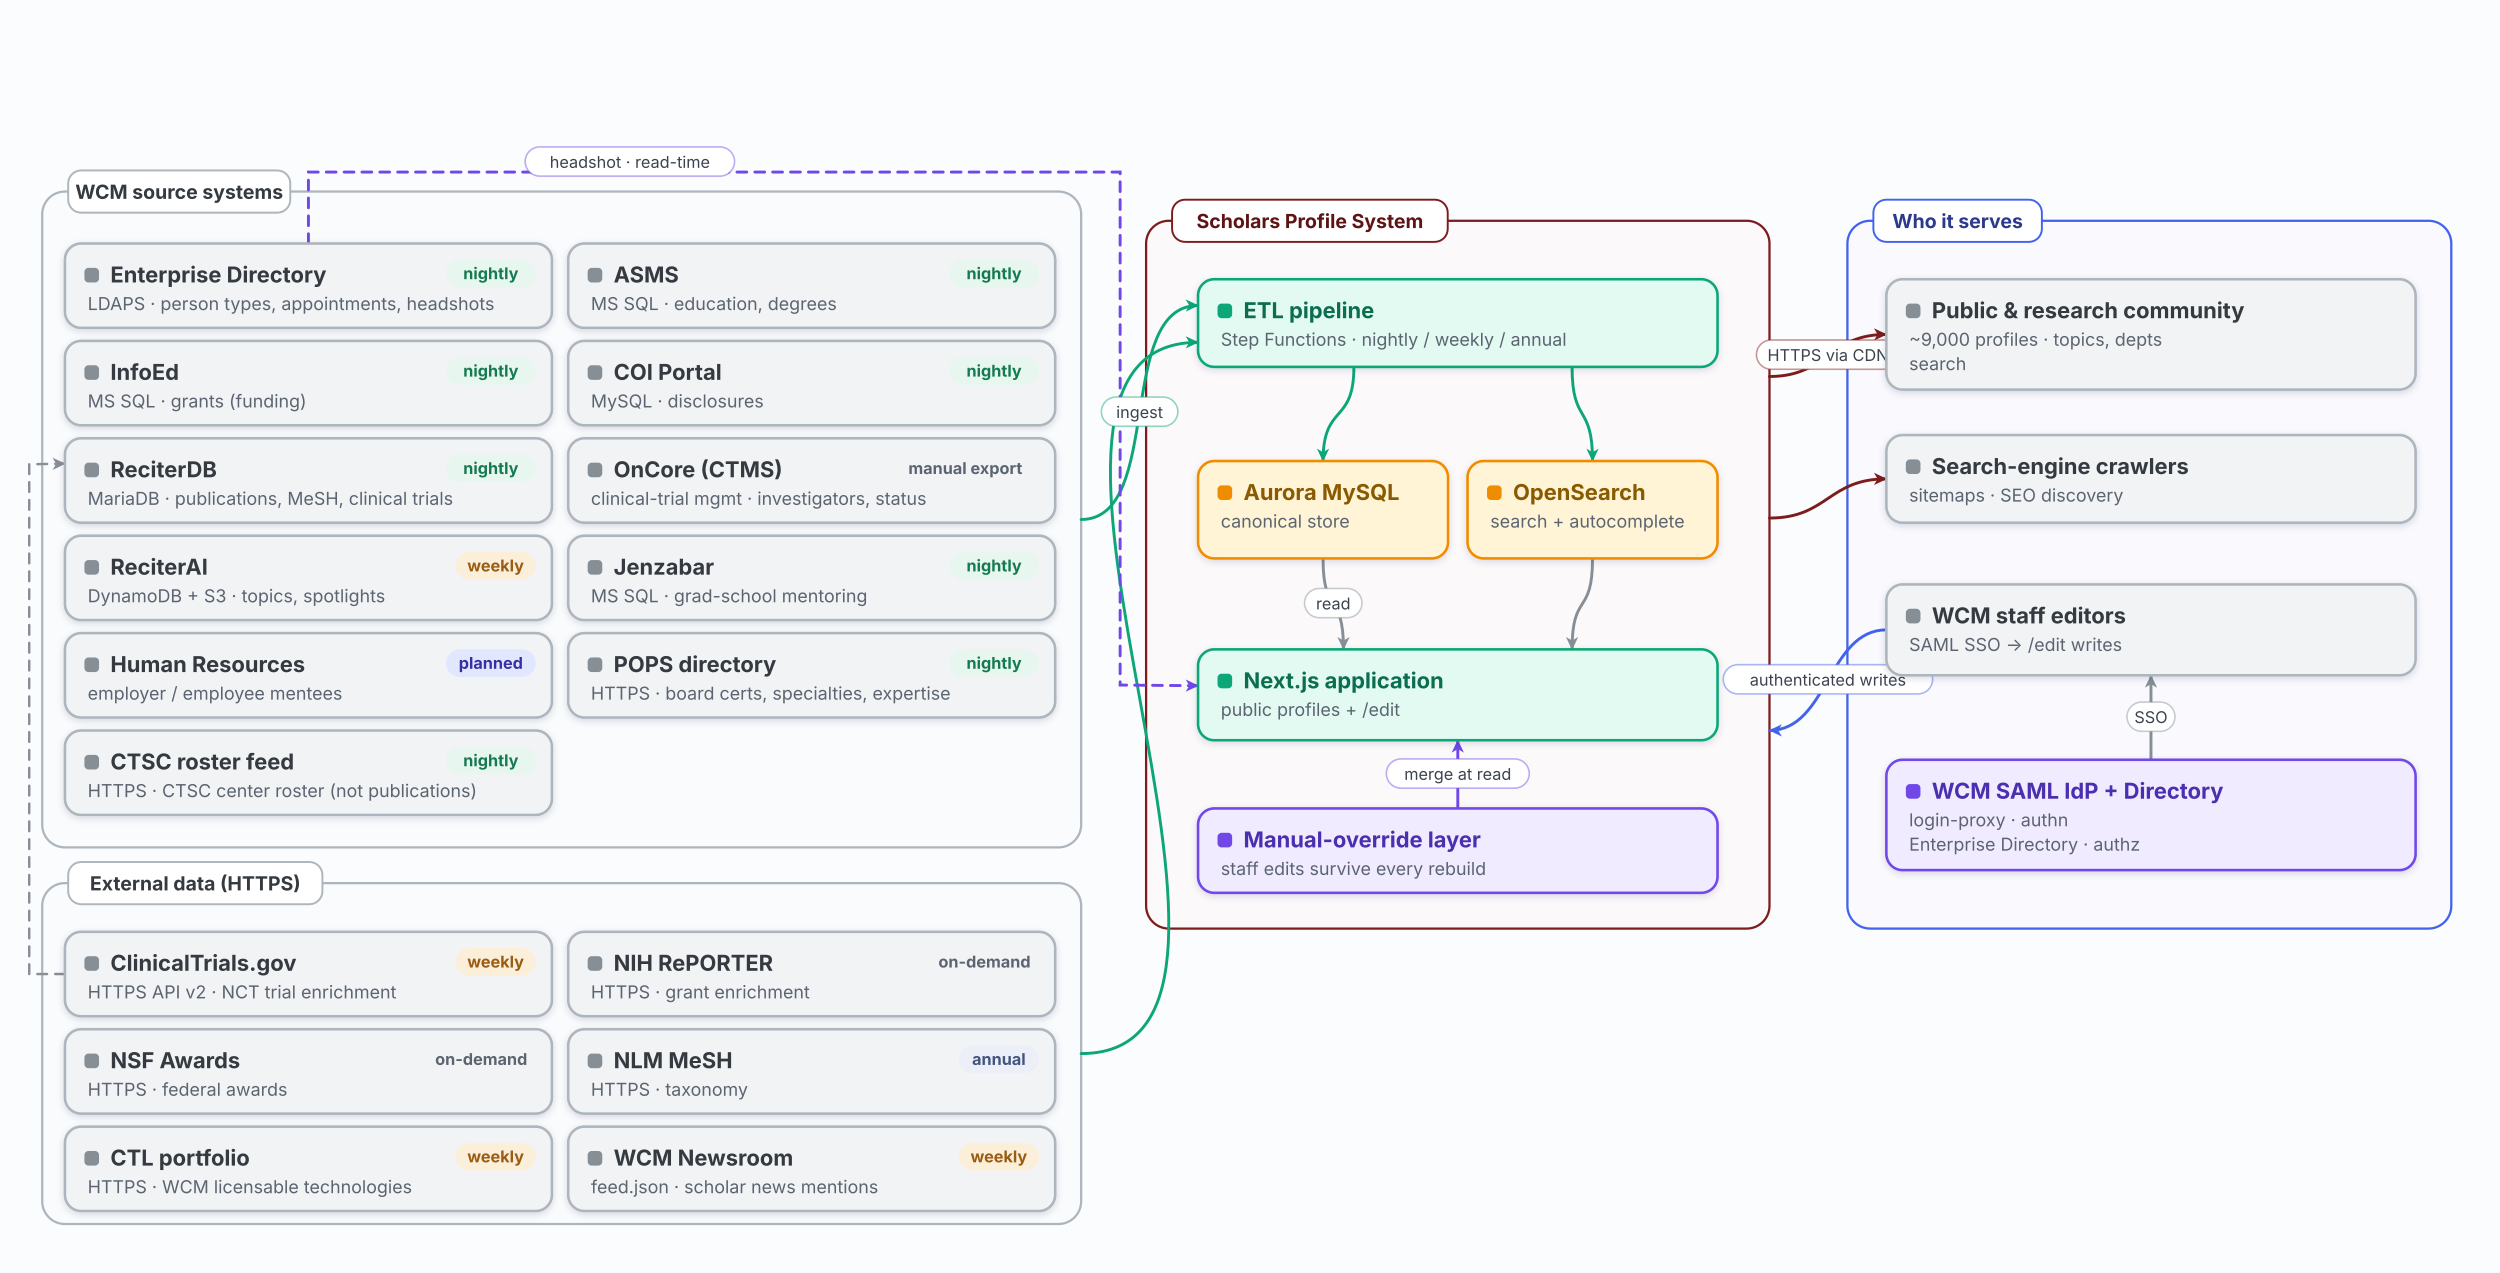
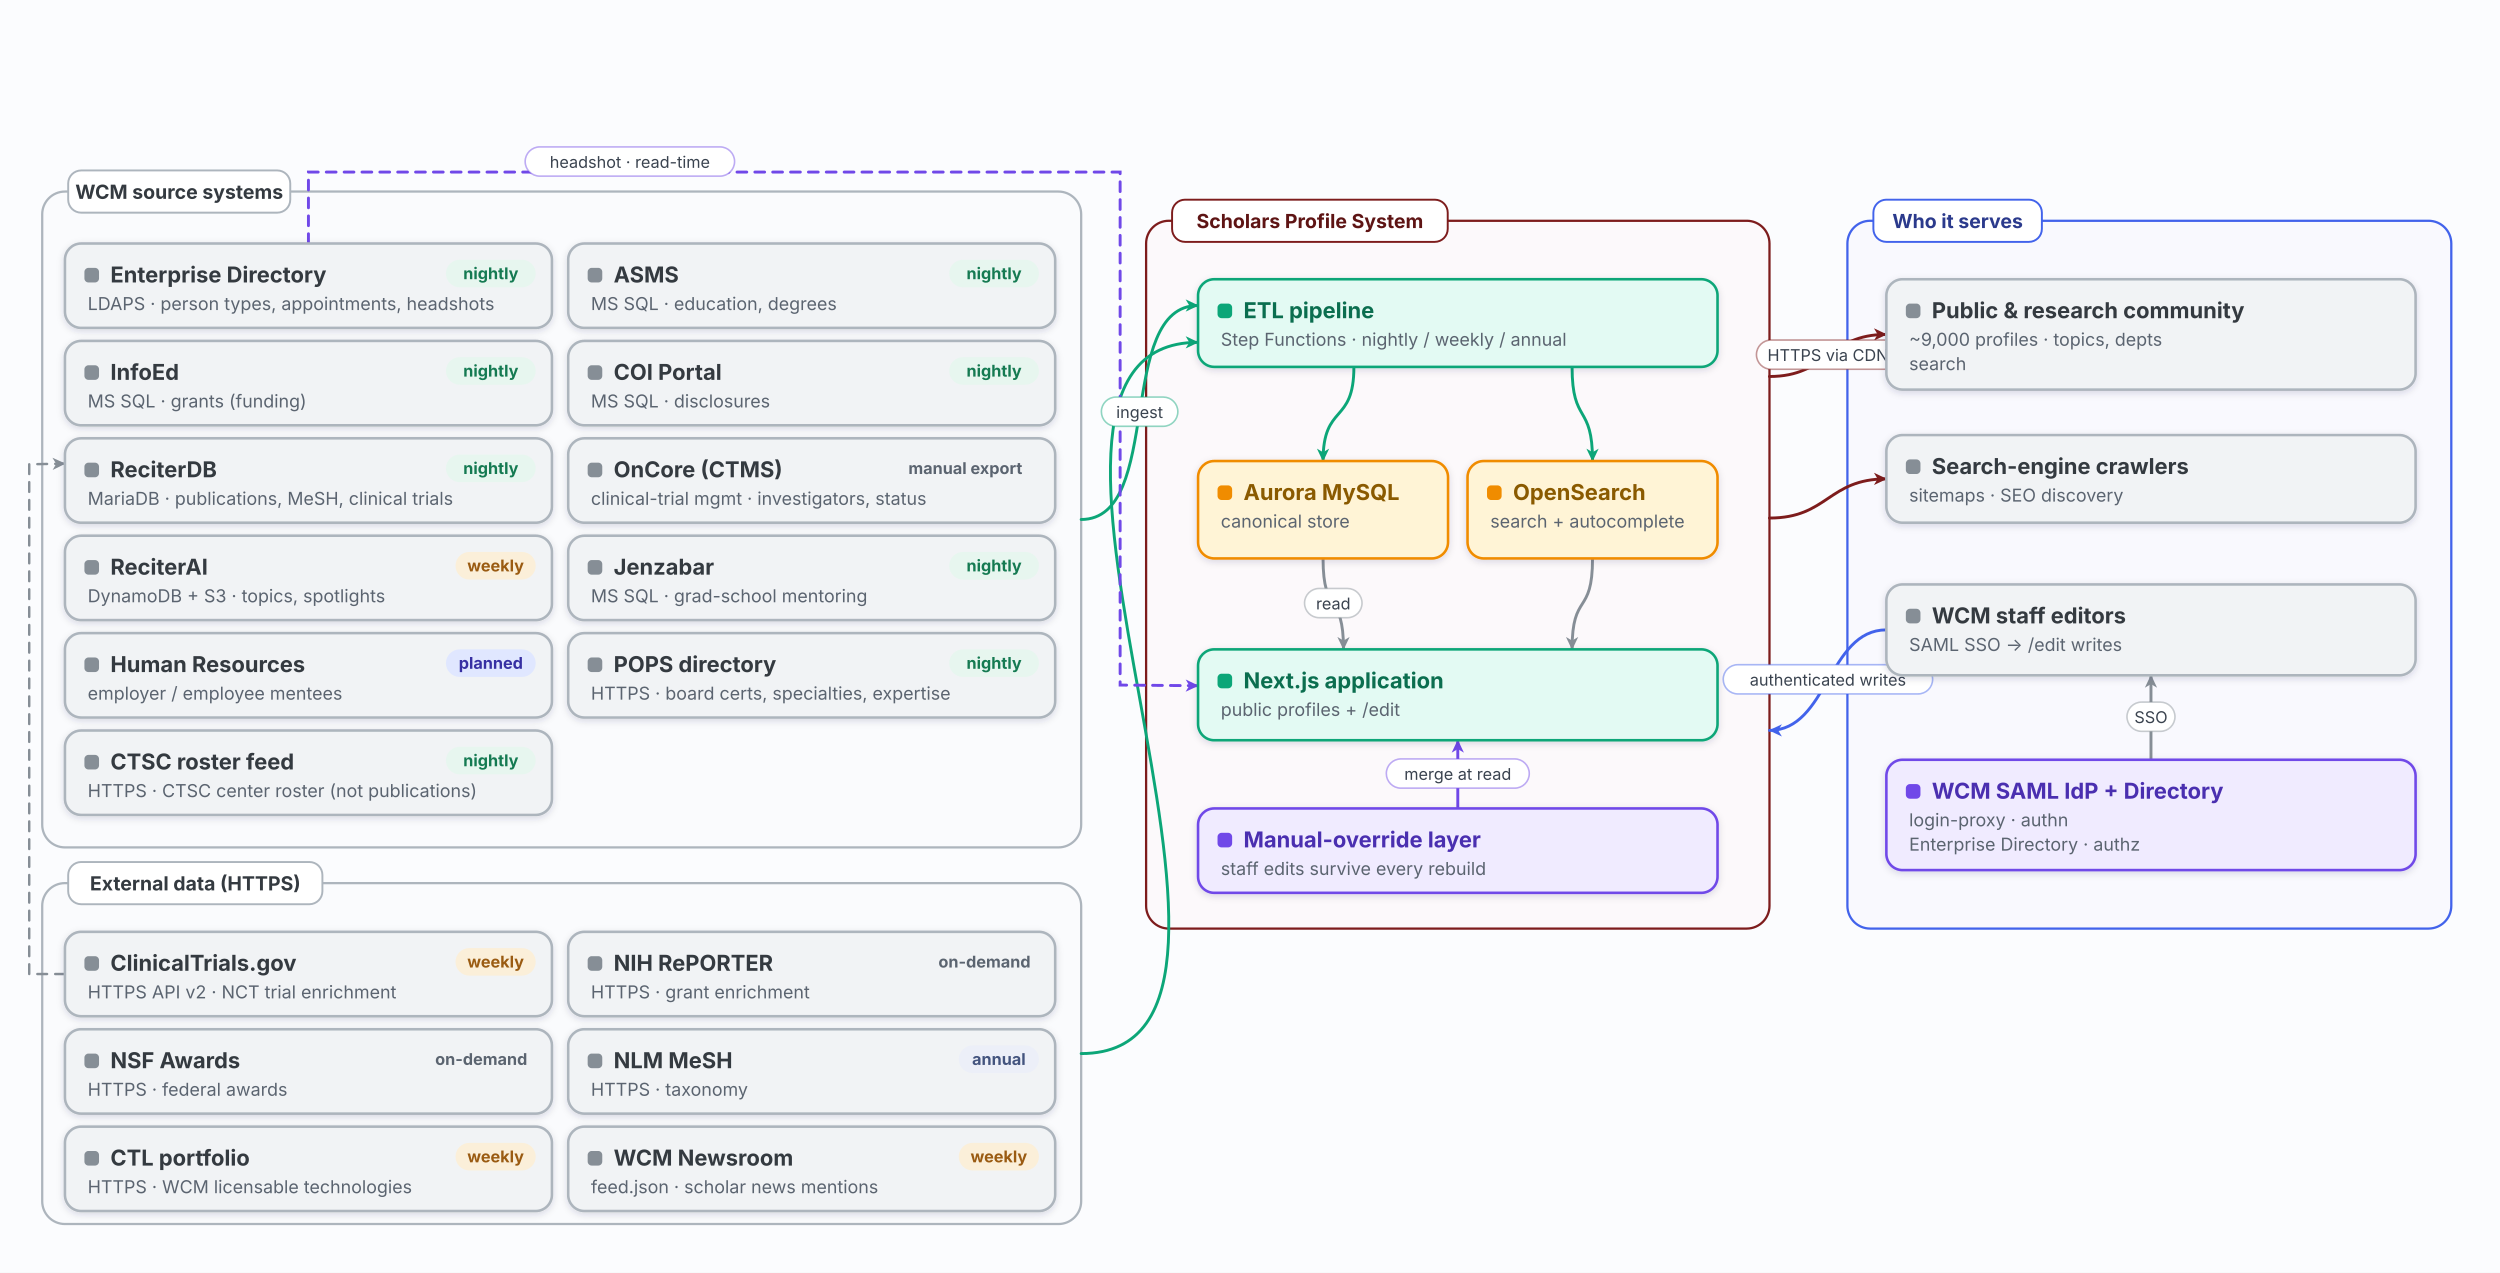
<svg xmlns="http://www.w3.org/2000/svg" viewBox="0 0 1540 784" width="1540" height="784" role="img" aria-labelledby="t-system-context d-system-context" font-family="Inter,-apple-system,Segoe UI,Helvetica,Arial,sans-serif">
  <rect width="100%" height="100%" fill="#fbfcfe" />
  <defs>
    <filter id="sh" x="-25%" y="-25%" width="150%" height="150%">
      <feDropShadow dx="0" dy="1.4" stdDeviation="2.4" flood-color="#0b1f3a" flood-opacity="0.14" />
    </filter>
    <marker id="mGray" viewBox="0 0 10 10" refX="9" refY="5" markerWidth="9" markerHeight="9" markerUnits="userSpaceOnUse" orient="auto-start-reverse">
      <path d="M0.5,0.8 L9.4,5 L0.5,9.2 L3,5 Z" fill="#868e96" />
    </marker>
    <marker id="mMaroon" viewBox="0 0 10 10" refX="9" refY="5" markerWidth="9" markerHeight="9" markerUnits="userSpaceOnUse" orient="auto-start-reverse">
      <path d="M0.5,0.8 L9.4,5 L0.5,9.2 L3,5 Z" fill="#7d1c1c" />
    </marker>
    <marker id="mRed" viewBox="0 0 10 10" refX="9" refY="5" markerWidth="9" markerHeight="9" markerUnits="userSpaceOnUse" orient="auto-start-reverse">
      <path d="M0.5,0.8 L9.4,5 L0.5,9.2 L3,5 Z" fill="#e03131" />
    </marker>
    <marker id="mGreen" viewBox="0 0 10 10" refX="9" refY="5" markerWidth="9" markerHeight="9" markerUnits="userSpaceOnUse" orient="auto-start-reverse">
      <path d="M0.5,0.8 L9.4,5 L0.5,9.2 L3,5 Z" fill="#2f9e44" />
    </marker>
    <marker id="mIndigo" viewBox="0 0 10 10" refX="9" refY="5" markerWidth="9" markerHeight="9" markerUnits="userSpaceOnUse" orient="auto-start-reverse">
      <path d="M0.5,0.8 L9.4,5 L0.5,9.2 L3,5 Z" fill="#4263eb" />
    </marker>
    <marker id="mViolet" viewBox="0 0 10 10" refX="9" refY="5" markerWidth="9" markerHeight="9" markerUnits="userSpaceOnUse" orient="auto-start-reverse">
      <path d="M0.5,0.8 L9.4,5 L0.5,9.2 L3,5 Z" fill="#7048e8" />
    </marker>
    <marker id="mAmber" viewBox="0 0 10 10" refX="9" refY="5" markerWidth="9" markerHeight="9" markerUnits="userSpaceOnUse" orient="auto-start-reverse">
      <path d="M0.5,0.8 L9.4,5 L0.5,9.2 L3,5 Z" fill="#f08c00" />
    </marker>
    <marker id="mTeal" viewBox="0 0 10 10" refX="9" refY="5" markerWidth="9" markerHeight="9" markerUnits="userSpaceOnUse" orient="auto-start-reverse">
      <path d="M0.5,0.8 L9.4,5 L0.5,9.2 L3,5 Z" fill="#0ca678" />
    </marker>
  </defs>
  <rect x="26" y="118" width="640" height="404" rx="14" fill="#f1f3f5" fill-opacity="0.16" stroke="#adb5bd" stroke-width="1.4" />
  <rect x="26" y="544" width="640" height="210" rx="14" fill="#f1f3f5" fill-opacity="0.16" stroke="#adb5bd" stroke-width="1.4" />
  <rect x="706" y="136" width="384" height="436" rx="14" fill="#fbeaea" fill-opacity="0.16" stroke="#7d1c1c" stroke-width="1.4" />
  <rect x="1138" y="136" width="372" height="436" rx="14" fill="#e7ecff" fill-opacity="0.16" stroke="#4263eb" stroke-width="1.4" />
  <path d="M666,320 C717.063,320 686.937,188.2 738,188.2" fill="none" stroke="#0ca678" stroke-width="1.8" stroke-linecap="round" marker-end="url(#mTeal)" />
  <path d="M666,649 C816.959,649 587.041,210.88 738,210.88" fill="none" stroke="#0ca678" stroke-width="1.8" stroke-linecap="round" marker-end="url(#mTeal)" />
  <path d="M190,150 L190,106 L690,106 L690,422 L738,422.4" fill="none" stroke="#7048e8" stroke-width="1.8" stroke-linecap="round" stroke-dasharray="6 5" marker-end="url(#mViolet)" />
  <path d="M40,600 L18,600 L18,286 L40,285.6" fill="none" stroke="#868e96" stroke-width="1.5" stroke-linecap="round" stroke-dasharray="6 5" marker-end="url(#mGray)" />
  <path d="M834,226 C834,262 815,248 815,284" fill="none" stroke="#0ca678" stroke-width="1.8" stroke-linecap="round" marker-end="url(#mTeal)" />
  <path d="M968.4,226 C968.4,262 981,248 981,284" fill="none" stroke="#0ca678" stroke-width="1.8" stroke-linecap="round" marker-end="url(#mTeal)" />
  <path d="M815,344 C815,380 827.6,364 827.6,400" fill="none" stroke="#868e96" stroke-width="1.8" stroke-linecap="round" marker-end="url(#mGray)" />
  <path d="M981,344 C981,380 968.4,364 968.4,400" fill="none" stroke="#868e96" stroke-width="1.8" stroke-linecap="round" marker-end="url(#mGray)" />
  <path d="M898,498 C898,462 898,492 898,456" fill="none" stroke="#7048e8" stroke-width="1.8" stroke-linecap="round" marker-end="url(#mViolet)" />
  <path d="M1090,231.92 C1126,231.92 1126,206 1162,206" fill="none" stroke="#7d1c1c" stroke-width="1.8" stroke-linecap="round" marker-end="url(#mMaroon)" />
  <path d="M1090,319.12 C1126,319.12 1126,295 1162,295" fill="none" stroke="#7d1c1c" stroke-width="1.8" stroke-linecap="round" marker-end="url(#mMaroon)" />
  <path d="M1162,388 C1126,388 1126,449.92 1090,449.92" fill="none" stroke="#4263eb" stroke-width="1.8" stroke-linecap="round" marker-end="url(#mIndigo)" />
  <path d="M1325,468 C1325,432 1325,452 1325,416" fill="none" stroke="#868e96" stroke-width="1.8" stroke-linecap="round" marker-end="url(#mGray)" />
  <rect x="678.45" y="244.6" width="47.1" height="18" rx="9" fill="#ffffff" stroke="#0ca678" stroke-opacity="0.45" />
  <text x="702" y="257.5" font-size="10" fill="#3a434f" text-anchor="middle">ingest</text>
  <rect x="323.5" y="90.5" width="129" height="18" rx="9" fill="#ffffff" stroke="#7048e8" stroke-opacity="0.45" />
  <text x="388" y="103.4" font-size="10" fill="#3a434f" text-anchor="middle">headshot · read-time</text>
  <rect x="803.6" y="362.5" width="35.4" height="18" rx="9" fill="#ffffff" stroke="#868e96" stroke-opacity="0.45" />
  <text x="821.3" y="375.4" font-size="10" fill="#3a434f" text-anchor="middle">read</text>
  <rect x="853.975" y="467.5" width="88.05" height="18" rx="9" fill="#ffffff" stroke="#7048e8" stroke-opacity="0.45" />
  <text x="898" y="480.4" font-size="10" fill="#3a434f" text-anchor="middle">merge at read</text>
  <rect x="1081.975" y="209.46" width="88.05" height="18" rx="9" fill="#ffffff" stroke="#7d1c1c" stroke-opacity="0.45" />
  <text x="1126" y="222.36" font-size="10" fill="#3a434f" text-anchor="middle">HTTPS via CDN</text>
  <rect x="1061.5" y="409.46" width="129" height="18" rx="9" fill="#ffffff" stroke="#4263eb" stroke-opacity="0.45" />
  <text x="1126" y="422.36" font-size="10" fill="#3a434f" text-anchor="middle">authenticated writes</text>
  <rect x="1310.225" y="432.5" width="29.55" height="18" rx="9" fill="#ffffff" stroke="#868e96" stroke-opacity="0.45" />
  <text x="1325" y="445.4" font-size="10" fill="#3a434f" text-anchor="middle">SSO</text>
  <g>
    <rect x="42" y="105" width="136.8" height="26" rx="8" fill="#ffffff" stroke="#adb5bd" stroke-width="1.2" />
    <text x="110.4" y="122.5" font-size="12" font-weight="700" fill="#343a40" text-anchor="middle">WCM source systems</text>
  </g>
  <g>
    <rect x="42" y="531" width="156.6" height="26" rx="8" fill="#ffffff" stroke="#adb5bd" stroke-width="1.2" />
    <text x="120.3" y="548.5" font-size="12" font-weight="700" fill="#343a40" text-anchor="middle">External data (HTTPS)</text>
  </g>
  <g>
    <rect x="722" y="123" width="169.8" height="26" rx="8" fill="#ffffff" stroke="#7d1c1c" stroke-width="1.2" />
    <text x="806.9" y="140.5" font-size="12" font-weight="700" fill="#5e1414" text-anchor="middle">Scholars Profile System</text>
  </g>
  <g>
    <rect x="1154" y="123" width="103.8" height="26" rx="8" fill="#ffffff" stroke="#4263eb" stroke-width="1.2" />
    <text x="1205.9" y="140.5" font-size="12" font-weight="700" fill="#2b3a8c" text-anchor="middle">Who it serves</text>
  </g>
  <g>
    <rect x="40" y="150" width="300" height="52" rx="10" fill="#f1f3f5" stroke="#adb5bd" stroke-width="1.6" filter="url(#sh)" />
    <rect x="52" y="165" width="9" height="9" rx="2.5" fill="#868e96" />
    <text x="68" y="174" font-size="13.5" font-weight="700" fill="#343a40">Enterprise Directory</text>
    <text x="54" y="191" font-size="11" fill="#5b6470">LDAPS · person types, appointments, headshots</text>
    <rect x="274.7" y="160" width="55.3" height="17" rx="8.5" fill="#e7f6ef" />
    <text x="302.35" y="172" font-size="10" font-weight="700" fill="#157a52" text-anchor="middle">nightly</text>
  </g>
  <g>
    <rect x="350" y="150" width="300" height="52" rx="10" fill="#f1f3f5" stroke="#adb5bd" stroke-width="1.6" filter="url(#sh)" />
    <rect x="362" y="165" width="9" height="9" rx="2.5" fill="#868e96" />
    <text x="378" y="174" font-size="13.5" font-weight="700" fill="#343a40">ASMS</text>
    <text x="364" y="191" font-size="11" fill="#5b6470">MS SQL · education, degrees</text>
    <rect x="584.7" y="160" width="55.3" height="17" rx="8.5" fill="#e7f6ef" />
    <text x="612.35" y="172" font-size="10" font-weight="700" fill="#157a52" text-anchor="middle">nightly</text>
  </g>
  <g>
    <rect x="40" y="210" width="300" height="52" rx="10" fill="#f1f3f5" stroke="#adb5bd" stroke-width="1.6" filter="url(#sh)" />
    <rect x="52" y="225" width="9" height="9" rx="2.5" fill="#868e96" />
    <text x="68" y="234" font-size="13.5" font-weight="700" fill="#343a40">InfoEd</text>
    <text x="54" y="251" font-size="11" fill="#5b6470">MS SQL · grants (funding)</text>
    <rect x="274.7" y="220" width="55.3" height="17" rx="8.5" fill="#e7f6ef" />
    <text x="302.35" y="232" font-size="10" font-weight="700" fill="#157a52" text-anchor="middle">nightly</text>
  </g>
  <g>
    <rect x="350" y="210" width="300" height="52" rx="10" fill="#f1f3f5" stroke="#adb5bd" stroke-width="1.6" filter="url(#sh)" />
    <rect x="362" y="225" width="9" height="9" rx="2.5" fill="#868e96" />
    <text x="378" y="234" font-size="13.5" font-weight="700" fill="#343a40">COI Portal</text>
-     <text x="364" y="251" font-size="11" fill="#5b6470">MySQL · disclosures</text>
+     <text x="364" y="251" font-size="11" fill="#5b6470">MS SQL · disclosures</text>
    <rect x="584.7" y="220" width="55.3" height="17" rx="8.5" fill="#e7f6ef" />
    <text x="612.35" y="232" font-size="10" font-weight="700" fill="#157a52" text-anchor="middle">nightly</text>
  </g>
  <g>
    <rect x="40" y="270" width="300" height="52" rx="10" fill="#f1f3f5" stroke="#adb5bd" stroke-width="1.6" filter="url(#sh)" />
    <rect x="52" y="285" width="9" height="9" rx="2.5" fill="#868e96" />
    <text x="68" y="294" font-size="13.5" font-weight="700" fill="#343a40">ReciterDB</text>
    <text x="54" y="311" font-size="11" fill="#5b6470">MariaDB · publications, MeSH, clinical trials</text>
    <rect x="274.7" y="280" width="55.3" height="17" rx="8.5" fill="#e7f6ef" />
    <text x="302.35" y="292" font-size="10" font-weight="700" fill="#157a52" text-anchor="middle">nightly</text>
  </g>
  <g>
    <rect x="350" y="270" width="300" height="52" rx="10" fill="#f1f3f5" stroke="#adb5bd" stroke-width="1.6" filter="url(#sh)" />
    <rect x="362" y="285" width="9" height="9" rx="2.5" fill="#868e96" />
    <text x="378" y="294" font-size="13.5" font-weight="700" fill="#343a40">OnCore (CTMS)</text>
    <text x="364" y="311" font-size="11" fill="#5b6470">clinical-trial mgmt · investigators, status</text>
    <rect x="549.3" y="280" width="90.7" height="17" rx="8.5" fill="#f1f3f5" />
    <text x="594.65" y="292" font-size="10" font-weight="700" fill="#5b6470" text-anchor="middle">manual export</text>
  </g>
  <g>
    <rect x="40" y="330" width="300" height="52" rx="10" fill="#f1f3f5" stroke="#adb5bd" stroke-width="1.6" filter="url(#sh)" />
    <rect x="52" y="345" width="9" height="9" rx="2.5" fill="#868e96" />
    <text x="68" y="354" font-size="13.5" font-weight="700" fill="#343a40">ReciterAI</text>
    <text x="54" y="371" font-size="11" fill="#5b6470">DynamoDB + S3 · topics, spotlights</text>
    <rect x="280.6" y="340" width="49.4" height="17" rx="8.5" fill="#fbefd9" />
    <text x="305.3" y="352" font-size="10" font-weight="700" fill="#9a5b12" text-anchor="middle">weekly</text>
  </g>
  <g>
    <rect x="350" y="330" width="300" height="52" rx="10" fill="#f1f3f5" stroke="#adb5bd" stroke-width="1.6" filter="url(#sh)" />
    <rect x="362" y="345" width="9" height="9" rx="2.5" fill="#868e96" />
    <text x="378" y="354" font-size="13.5" font-weight="700" fill="#343a40">Jenzabar</text>
    <text x="364" y="371" font-size="11" fill="#5b6470">MS SQL · grad-school mentoring</text>
    <rect x="584.7" y="340" width="55.3" height="17" rx="8.5" fill="#e7f6ef" />
    <text x="612.35" y="352" font-size="10" font-weight="700" fill="#157a52" text-anchor="middle">nightly</text>
  </g>
  <g>
    <rect x="40" y="390" width="300" height="52" rx="10" fill="#f1f3f5" stroke="#adb5bd" stroke-width="1.6" filter="url(#sh)" />
    <rect x="52" y="405" width="9" height="9" rx="2.5" fill="#868e96" />
    <text x="68" y="414" font-size="13.5" font-weight="700" fill="#343a40">Human Resources</text>
    <text x="54" y="431" font-size="11" fill="#5b6470">employer / employee mentees</text>
    <rect x="274.7" y="400" width="55.3" height="17" rx="8.5" fill="#e0e7ff" />
    <text x="302.35" y="412" font-size="10" font-weight="700" fill="#3730a3" text-anchor="middle">planned</text>
  </g>
  <g>
    <rect x="350" y="390" width="300" height="52" rx="10" fill="#f1f3f5" stroke="#adb5bd" stroke-width="1.6" filter="url(#sh)" />
    <rect x="362" y="405" width="9" height="9" rx="2.5" fill="#868e96" />
    <text x="378" y="414" font-size="13.5" font-weight="700" fill="#343a40">POPS directory</text>
    <text x="364" y="431" font-size="11" fill="#5b6470">HTTPS · board certs, specialties, expertise</text>
    <rect x="584.7" y="400" width="55.3" height="17" rx="8.5" fill="#e7f6ef" />
    <text x="612.35" y="412" font-size="10" font-weight="700" fill="#157a52" text-anchor="middle">nightly</text>
  </g>
  <g>
    <rect x="40" y="450" width="300" height="52" rx="10" fill="#f1f3f5" stroke="#adb5bd" stroke-width="1.6" filter="url(#sh)" />
    <rect x="52" y="465" width="9" height="9" rx="2.5" fill="#868e96" />
    <text x="68" y="474" font-size="13.5" font-weight="700" fill="#343a40">CTSC roster feed</text>
    <text x="54" y="491" font-size="11" fill="#5b6470">HTTPS · CTSC center roster (not publications)</text>
    <rect x="274.7" y="460" width="55.3" height="17" rx="8.5" fill="#e7f6ef" />
    <text x="302.35" y="472" font-size="10" font-weight="700" fill="#157a52" text-anchor="middle">nightly</text>
  </g>
  <g>
    <rect x="40" y="574" width="300" height="52" rx="10" fill="#f1f3f5" stroke="#adb5bd" stroke-width="1.6" filter="url(#sh)" />
    <rect x="52" y="589" width="9" height="9" rx="2.5" fill="#868e96" />
    <text x="68" y="598" font-size="13.5" font-weight="700" fill="#343a40">ClinicalTrials.gov</text>
    <text x="54" y="615" font-size="11" fill="#5b6470">HTTPS API v2 · NCT trial enrichment</text>
    <rect x="280.6" y="584" width="49.4" height="17" rx="8.5" fill="#fbefd9" />
    <text x="305.3" y="596" font-size="10" font-weight="700" fill="#9a5b12" text-anchor="middle">weekly</text>
  </g>
  <g>
    <rect x="350" y="574" width="300" height="52" rx="10" fill="#f1f3f5" stroke="#adb5bd" stroke-width="1.6" filter="url(#sh)" />
    <rect x="362" y="589" width="9" height="9" rx="2.5" fill="#868e96" />
    <text x="378" y="598" font-size="13.5" font-weight="700" fill="#343a40">NIH RePORTER</text>
    <text x="364" y="615" font-size="11" fill="#5b6470">HTTPS · grant enrichment</text>
    <rect x="572.9" y="584" width="67.1" height="17" rx="8.5" fill="#f1f3f5" />
    <text x="606.45" y="596" font-size="10" font-weight="700" fill="#5b6470" text-anchor="middle">on-demand</text>
  </g>
  <g>
    <rect x="40" y="634" width="300" height="52" rx="10" fill="#f1f3f5" stroke="#adb5bd" stroke-width="1.6" filter="url(#sh)" />
    <rect x="52" y="649" width="9" height="9" rx="2.5" fill="#868e96" />
    <text x="68" y="658" font-size="13.5" font-weight="700" fill="#343a40">NSF Awards</text>
    <text x="54" y="675" font-size="11" fill="#5b6470">HTTPS · federal awards</text>
    <rect x="262.9" y="644" width="67.1" height="17" rx="8.5" fill="#f1f3f5" />
    <text x="296.45" y="656" font-size="10" font-weight="700" fill="#5b6470" text-anchor="middle">on-demand</text>
  </g>
  <g>
    <rect x="350" y="634" width="300" height="52" rx="10" fill="#f1f3f5" stroke="#adb5bd" stroke-width="1.6" filter="url(#sh)" />
    <rect x="362" y="649" width="9" height="9" rx="2.5" fill="#868e96" />
    <text x="378" y="658" font-size="13.5" font-weight="700" fill="#343a40">NLM MeSH</text>
    <text x="364" y="675" font-size="11" fill="#5b6470">HTTPS · taxonomy</text>
    <rect x="590.6" y="644" width="49.4" height="17" rx="8.5" fill="#eceff8" />
    <text x="615.3" y="656" font-size="10" font-weight="700" fill="#43547e" text-anchor="middle">annual</text>
  </g>
  <g>
    <rect x="40" y="694" width="300" height="52" rx="10" fill="#f1f3f5" stroke="#adb5bd" stroke-width="1.6" filter="url(#sh)" />
    <rect x="52" y="709" width="9" height="9" rx="2.5" fill="#868e96" />
    <text x="68" y="718" font-size="13.5" font-weight="700" fill="#343a40">CTL portfolio</text>
    <text x="54" y="735" font-size="11" fill="#5b6470">HTTPS · WCM licensable technologies</text>
    <rect x="280.6" y="704" width="49.4" height="17" rx="8.5" fill="#fbefd9" />
    <text x="305.3" y="716" font-size="10" font-weight="700" fill="#9a5b12" text-anchor="middle">weekly</text>
  </g>
  <g>
    <rect x="350" y="694" width="300" height="52" rx="10" fill="#f1f3f5" stroke="#adb5bd" stroke-width="1.6" filter="url(#sh)" />
    <rect x="362" y="709" width="9" height="9" rx="2.5" fill="#868e96" />
    <text x="378" y="718" font-size="13.5" font-weight="700" fill="#343a40">WCM Newsroom</text>
    <text x="364" y="735" font-size="11" fill="#5b6470">feed.json · scholar news mentions</text>
    <rect x="590.6" y="704" width="49.4" height="17" rx="8.5" fill="#fbefd9" />
    <text x="615.3" y="716" font-size="10" font-weight="700" fill="#9a5b12" text-anchor="middle">weekly</text>
  </g>
  <g>
    <rect x="738" y="172" width="320" height="54" rx="10" fill="#e3faf3" stroke="#0ca678" stroke-width="1.6" filter="url(#sh)" />
    <rect x="750" y="187" width="9" height="9" rx="2.5" fill="#0ca678" />
    <text x="766" y="196" font-size="13.5" font-weight="700" fill="#0b6e4f">ETL pipeline</text>
    <text x="752" y="213" font-size="11" fill="#5b6470">Step Functions · nightly / weekly / annual</text>
  </g>
  <g>
    <rect x="738" y="284" width="154" height="60" rx="10" fill="#fff4d6" stroke="#f08c00" stroke-width="1.6" filter="url(#sh)" />
    <rect x="750" y="299" width="9" height="9" rx="2.5" fill="#f08c00" />
    <text x="766" y="308" font-size="13.5" font-weight="700" fill="#8a5a00">Aurora MySQL</text>
    <text x="752" y="325" font-size="11" fill="#5b6470">canonical store</text>
  </g>
  <g>
    <rect x="904" y="284" width="154" height="60" rx="10" fill="#fff4d6" stroke="#f08c00" stroke-width="1.6" filter="url(#sh)" />
    <rect x="916" y="299" width="9" height="9" rx="2.5" fill="#f08c00" />
    <text x="932" y="308" font-size="13.5" font-weight="700" fill="#8a5a00">OpenSearch</text>
    <text x="918" y="325" font-size="11" fill="#5b6470">search + autocomplete</text>
  </g>
  <g>
    <rect x="738" y="400" width="320" height="56" rx="10" fill="#e3faf3" stroke="#0ca678" stroke-width="1.6" filter="url(#sh)" />
    <rect x="750" y="415" width="9" height="9" rx="2.5" fill="#0ca678" />
    <text x="766" y="424" font-size="13.5" font-weight="700" fill="#0b6e4f">Next.js application</text>
    <text x="752" y="441" font-size="11" fill="#5b6470">public profiles + /edit</text>
  </g>
  <g>
    <rect x="738" y="498" width="320" height="52" rx="10" fill="#f0ebff" stroke="#7048e8" stroke-width="1.6" filter="url(#sh)" />
    <rect x="750" y="513" width="9" height="9" rx="2.5" fill="#7048e8" />
    <text x="766" y="522" font-size="13.5" font-weight="700" fill="#4a2fb0">Manual-override layer</text>
    <text x="752" y="539" font-size="11" fill="#5b6470">staff edits survive every rebuild</text>
  </g>
  <g>
    <rect x="1162" y="172" width="326" height="68" rx="10" fill="#f1f3f5" stroke="#adb5bd" stroke-width="1.6" filter="url(#sh)" />
    <rect x="1174" y="187" width="9" height="9" rx="2.5" fill="#868e96" />
    <text x="1190" y="196" font-size="13.5" font-weight="700" fill="#343a40">Public &amp; research community</text>
    <text x="1176" y="213" font-size="11" fill="#5b6470">~9,000 profiles · topics, depts</text>
    <text x="1176" y="228" font-size="11" fill="#5b6470">search</text>
  </g>
  <g>
    <rect x="1162" y="268" width="326" height="54" rx="10" fill="#f1f3f5" stroke="#adb5bd" stroke-width="1.6" filter="url(#sh)" />
    <rect x="1174" y="283" width="9" height="9" rx="2.5" fill="#868e96" />
    <text x="1190" y="292" font-size="13.5" font-weight="700" fill="#343a40">Search-engine crawlers</text>
    <text x="1176" y="309" font-size="11" fill="#5b6470">sitemaps · SEO discovery</text>
  </g>
  <g>
    <rect x="1162" y="360" width="326" height="56" rx="10" fill="#f1f3f5" stroke="#adb5bd" stroke-width="1.6" filter="url(#sh)" />
    <rect x="1174" y="375" width="9" height="9" rx="2.5" fill="#868e96" />
    <text x="1190" y="384" font-size="13.5" font-weight="700" fill="#343a40">WCM staff editors</text>
    <text x="1176" y="401" font-size="11" fill="#5b6470">SAML SSO -&gt; /edit writes</text>
  </g>
  <g>
    <rect x="1162" y="468" width="326" height="68" rx="10" fill="#f0ebff" stroke="#7048e8" stroke-width="1.6" filter="url(#sh)" />
    <rect x="1174" y="483" width="9" height="9" rx="2.5" fill="#7048e8" />
    <text x="1190" y="492" font-size="13.5" font-weight="700" fill="#4a2fb0">WCM SAML IdP + Directory</text>
    <text x="1176" y="509" font-size="11" fill="#5b6470">login-proxy · authn</text>
    <text x="1176" y="524" font-size="11" fill="#5b6470">Enterprise Directory · authz</text>
  </g>
</svg>
